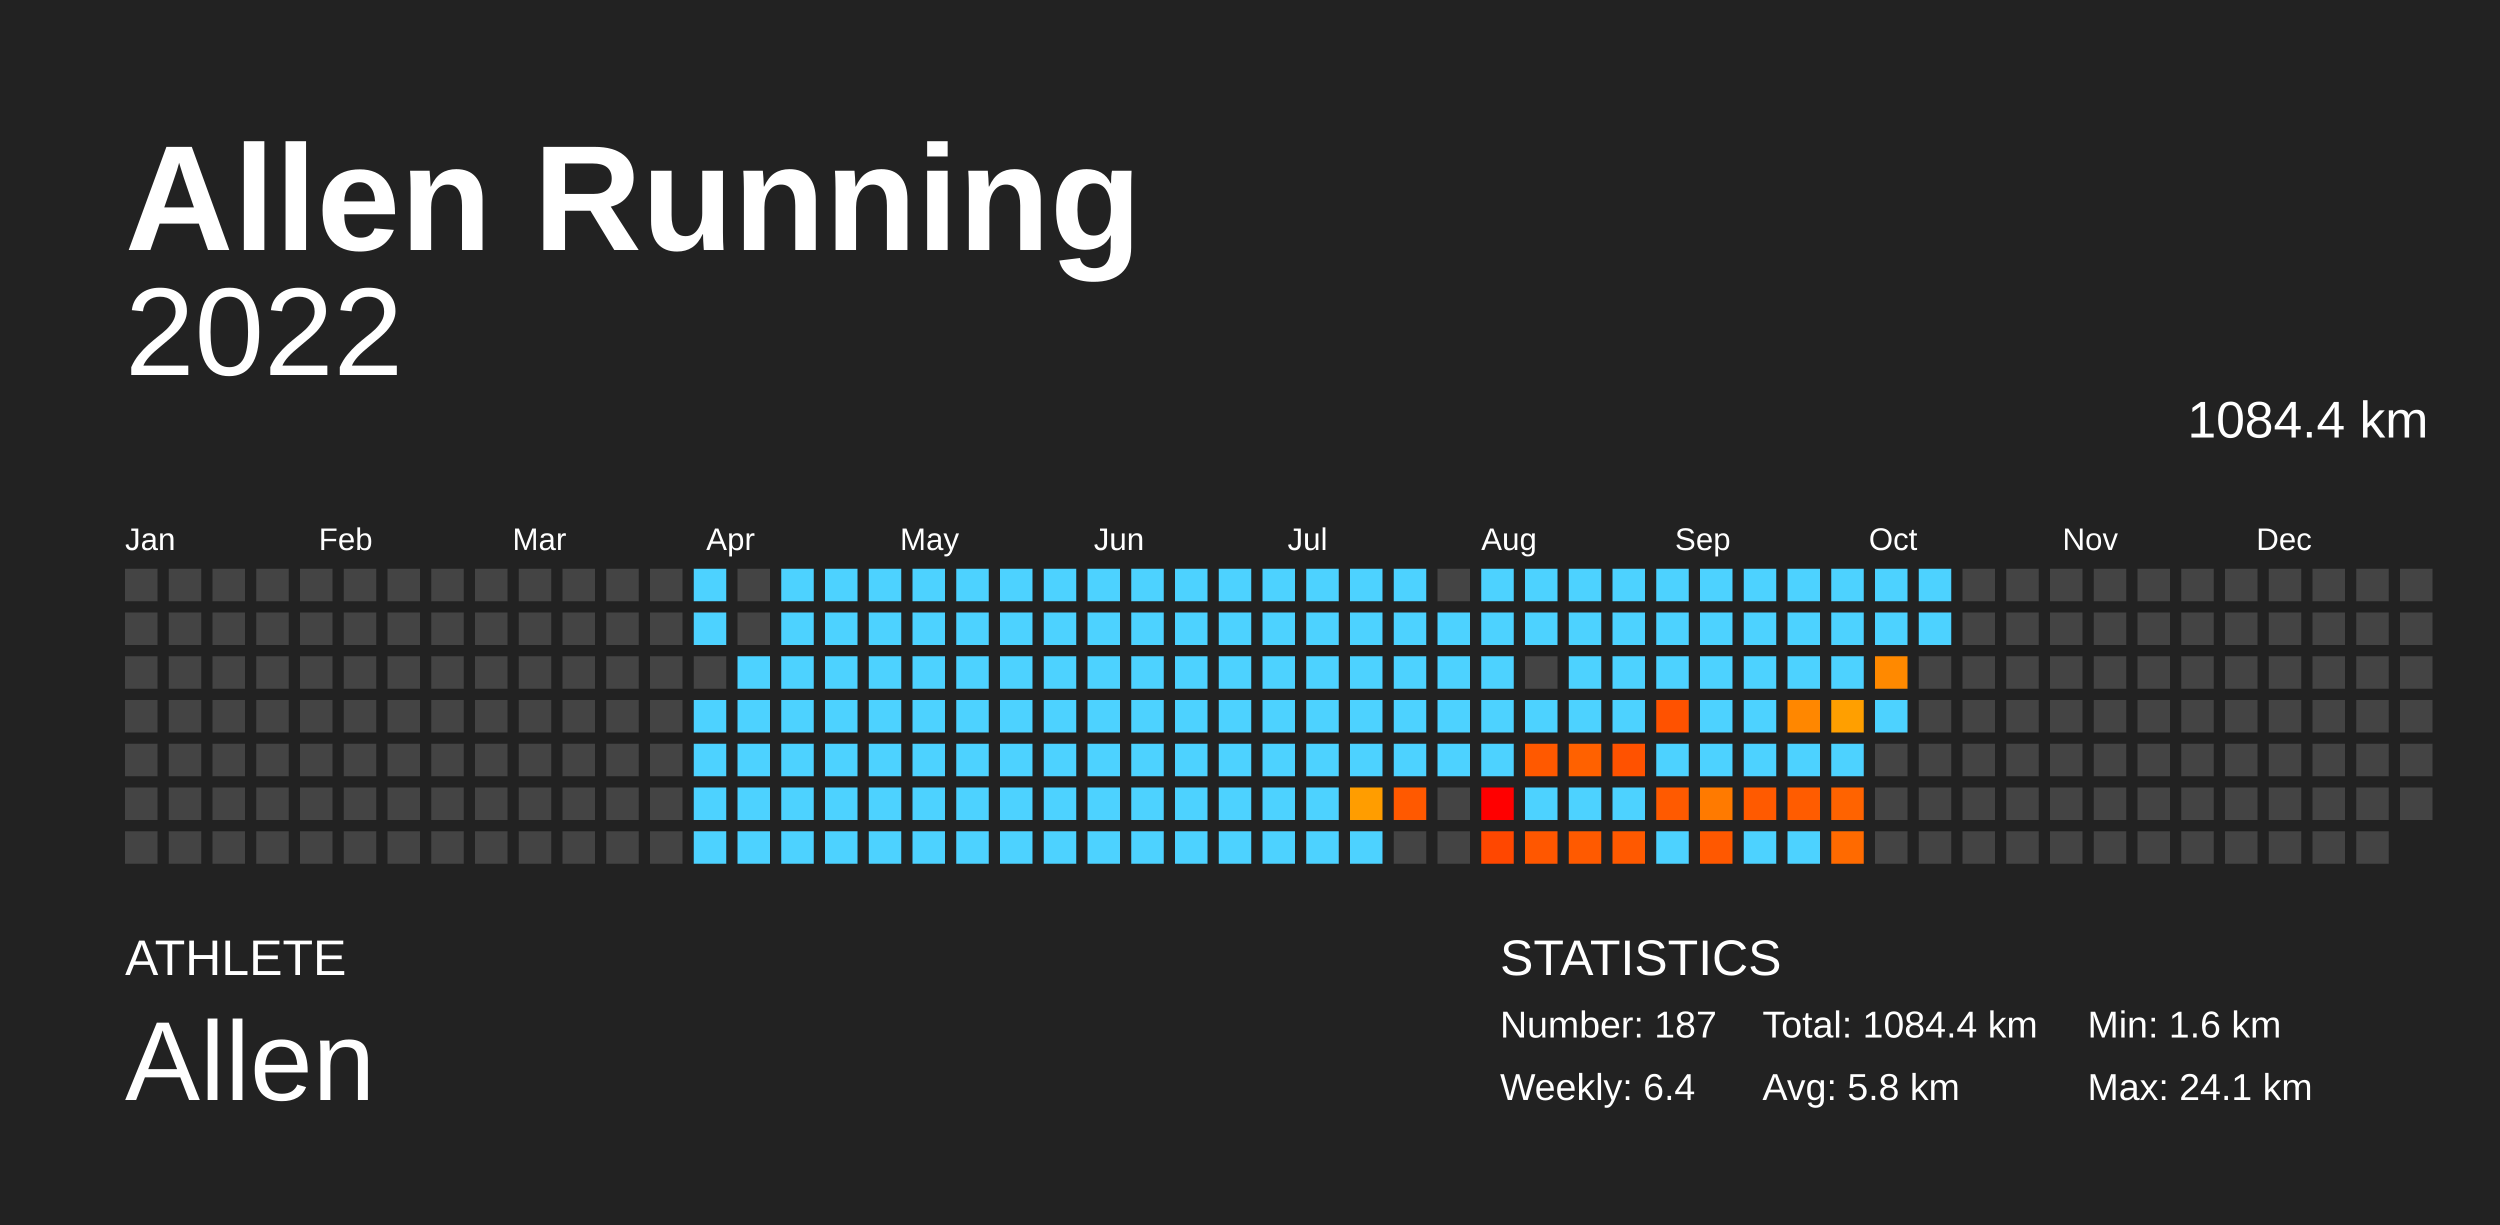
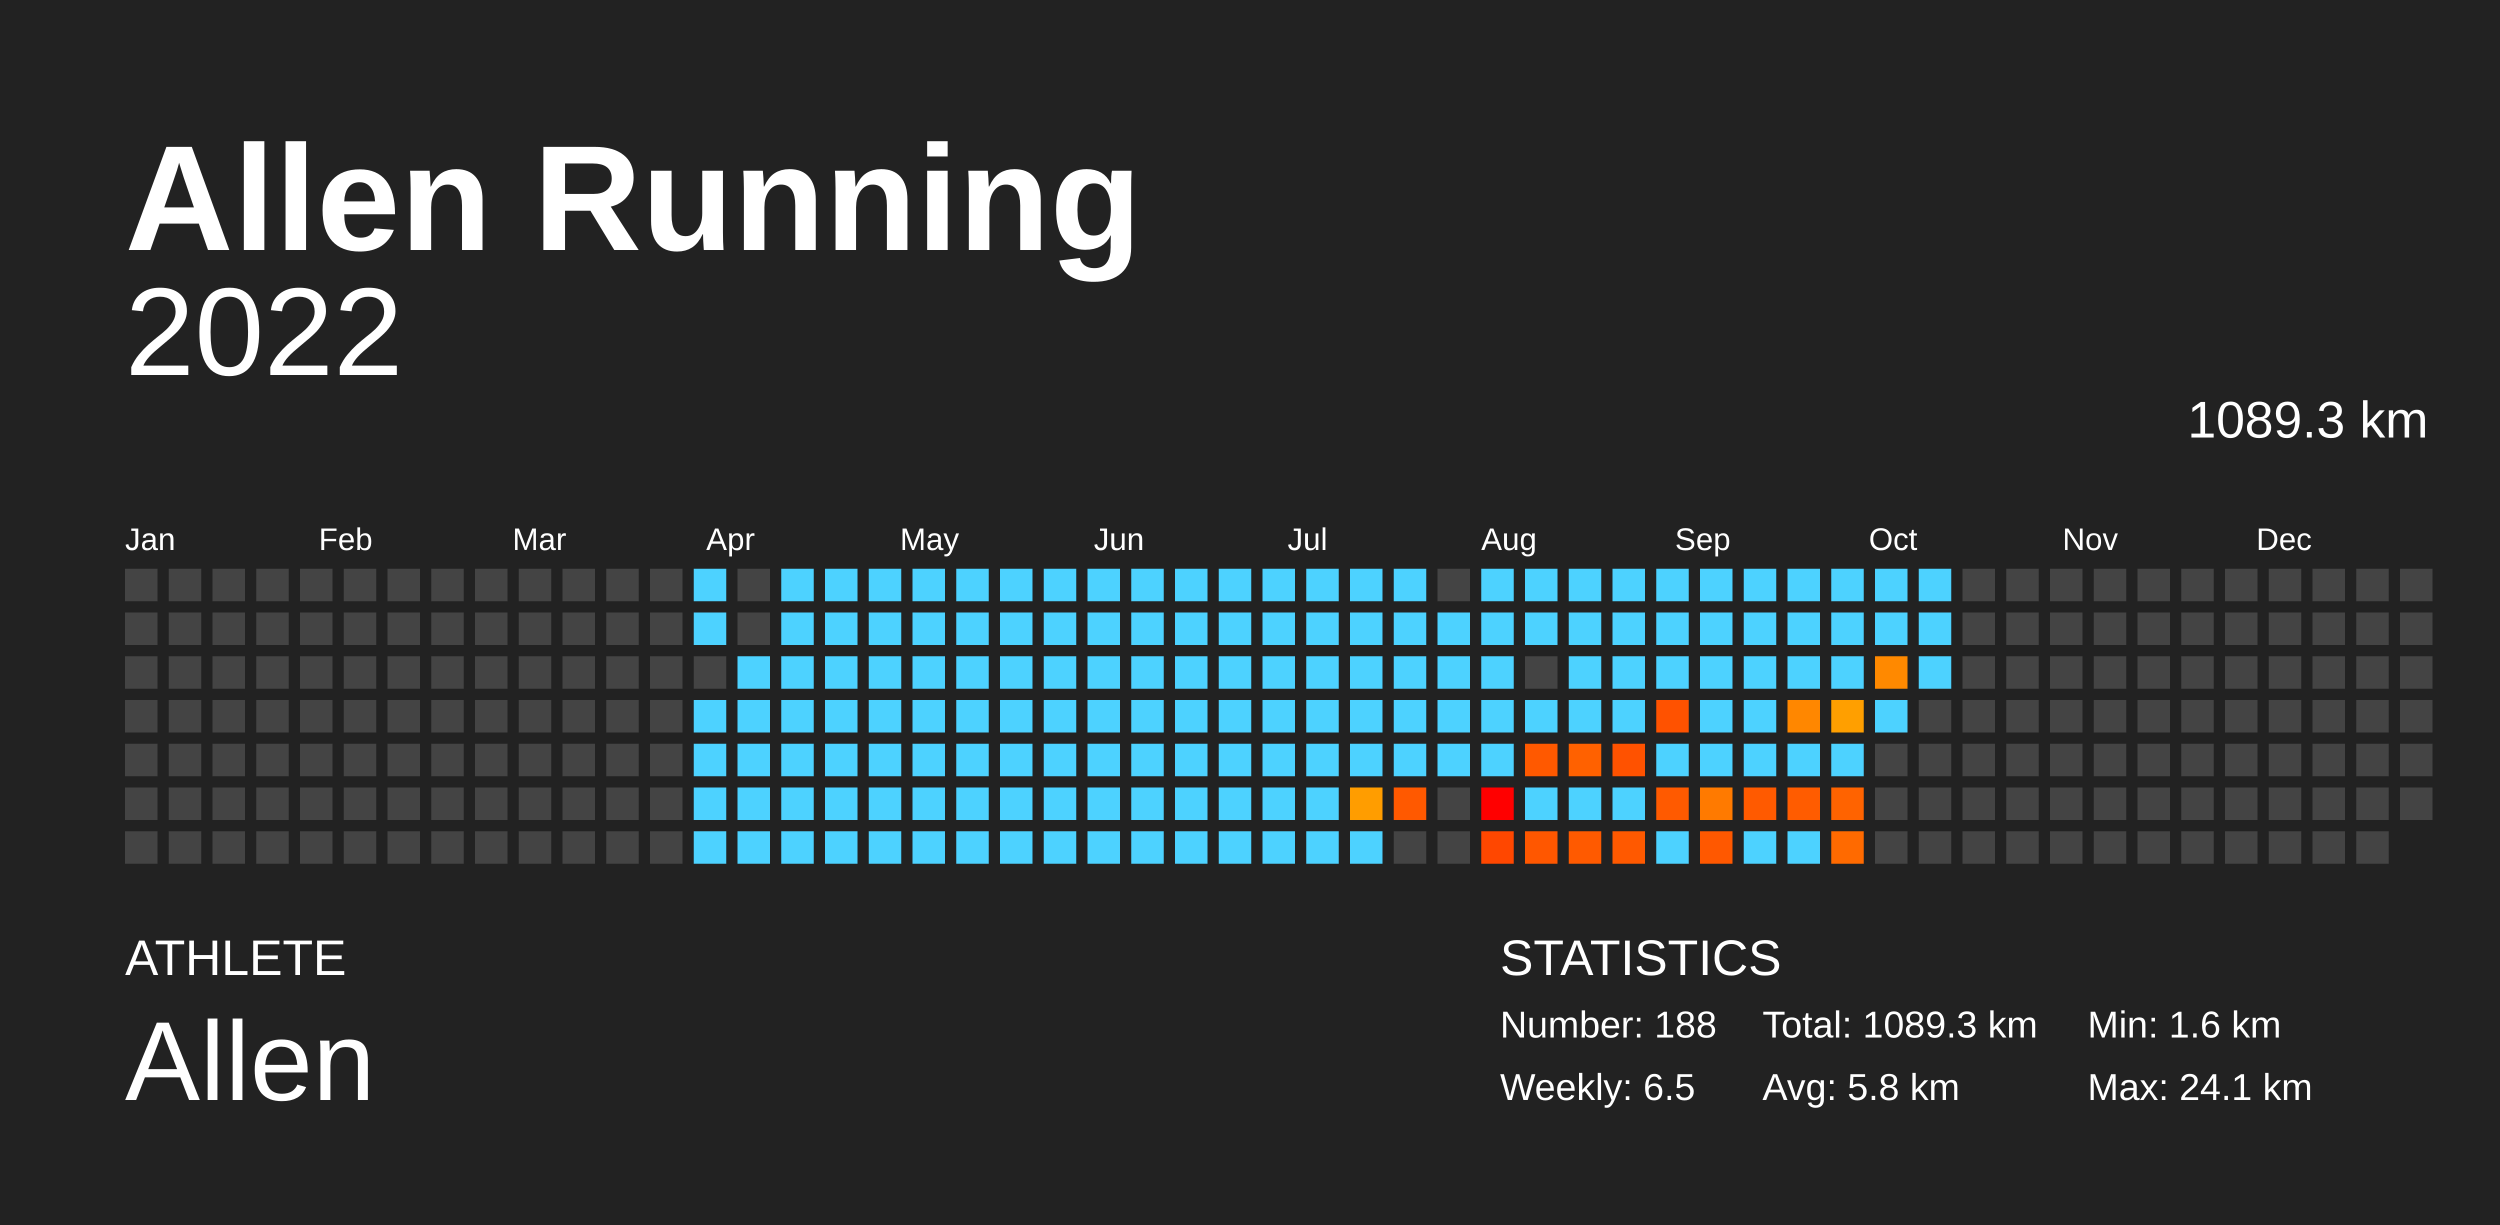
<svg xmlns="http://www.w3.org/2000/svg" baseProfile="full" height="98mm" version="1.1" viewBox="0,0,200,98" width="200mm">
  <defs />
  <rect fill="#222222" height="98" width="200" x="0" y="0" />
  <text fill="#FFFFFF" style="font-size:12px; font-family:Arial; font-weight:bold;" x="10" y="20">Allen Running</text>
  <text fill="#FFFFFF" style="font-size:4px; font-family:Arial" x="10" y="78">ATHLETE</text>
  <text fill="#FFFFFF" style="font-size:9px; font-family:Arial" x="10" y="88">Allen</text>
  <text fill="#FFFFFF" style="font-size:4px; font-family:Arial" x="120" y="78">STATISTICS</text>
-   <text fill="#FFFFFF" style="font-size:3px; font-family:Arial" x="120" y="83">Number: 187</text>
-   <text fill="#FFFFFF" style="font-size:3px; font-family:Arial" x="120" y="88">Weekly: 6.4</text>
-   <text fill="#FFFFFF" style="font-size:3px; font-family:Arial" x="141" y="83">Total: 1084.4 km</text>
+   <text fill="#FFFFFF" style="font-size:3px; font-family:Arial" x="120" y="83">Number: 188</text>
+   <text fill="#FFFFFF" style="font-size:3px; font-family:Arial" x="120" y="88">Weekly: 6.5</text>
+   <text fill="#FFFFFF" style="font-size:3px; font-family:Arial" x="141" y="83">Total: 1089.3 km</text>
  <text fill="#FFFFFF" style="font-size:3px; font-family:Arial" x="141" y="88">Avg: 5.8 km</text>
  <text fill="#FFFFFF" style="font-size:3px; font-family:Arial" x="167" y="83">Min: 1.6 km</text>
  <text fill="#FFFFFF" style="font-size:3px; font-family:Arial" x="167" y="88">Max: 24.1 km</text>
  <text alignment-baseline="hanging" fill="#FFFFFF" style="font-size:10.0px; font-family:Arial;" x="10" y="30">2022</text>
-   <text alignment-baseline="hanging" fill="#FFFFFF" style="font-size:4.125px; font-family:Arial;" x="175" y="35">1084.4 km</text>
+   <text alignment-baseline="hanging" fill="#FFFFFF" style="font-size:4.125px; font-family:Arial;" x="175" y="35">1089.3 km</text>
  <text fill="#FFFFFF" style="font-size:2.5px; font-family:Arial" x="10.0" y="44">Jan</text>
  <text fill="#FFFFFF" style="font-size:2.5px; font-family:Arial" x="25.5" y="44">Feb</text>
  <text fill="#FFFFFF" style="font-size:2.5px; font-family:Arial" x="41.0" y="44">Mar</text>
  <text fill="#FFFFFF" style="font-size:2.5px; font-family:Arial" x="56.5" y="44">Apr</text>
  <text fill="#FFFFFF" style="font-size:2.5px; font-family:Arial" x="72.0" y="44">May</text>
  <text fill="#FFFFFF" style="font-size:2.5px; font-family:Arial" x="87.5" y="44">Jun</text>
  <text fill="#FFFFFF" style="font-size:2.5px; font-family:Arial" x="103.0" y="44">Jul</text>
  <text fill="#FFFFFF" style="font-size:2.5px; font-family:Arial" x="118.5" y="44">Aug</text>
  <text fill="#FFFFFF" style="font-size:2.5px; font-family:Arial" x="134.0" y="44">Sep</text>
  <text fill="#FFFFFF" style="font-size:2.5px; font-family:Arial" x="149.5" y="44">Oct</text>
  <text fill="#FFFFFF" style="font-size:2.5px; font-family:Arial" x="165.0" y="44">Nov</text>
  <text fill="#FFFFFF" style="font-size:2.5px; font-family:Arial" x="180.5" y="44">Dec</text>
  <rect fill="#444444" height="2.6" width="2.6" x="10.0" y="45.5" />
  <rect fill="#444444" height="2.6" width="2.6" x="10.0" y="49.0" />
  <rect fill="#444444" height="2.6" width="2.6" x="10.0" y="52.5" />
  <rect fill="#444444" height="2.6" width="2.6" x="10.0" y="56.0" />
  <rect fill="#444444" height="2.6" width="2.6" x="10.0" y="59.5" />
  <rect fill="#444444" height="2.6" width="2.6" x="10.0" y="63.0" />
  <rect fill="#444444" height="2.6" width="2.6" x="10.0" y="66.5" />
  <rect fill="#444444" height="2.6" width="2.6" x="13.5" y="45.5" />
  <rect fill="#444444" height="2.6" width="2.6" x="13.5" y="49.0" />
  <rect fill="#444444" height="2.6" width="2.6" x="13.5" y="52.5" />
  <rect fill="#444444" height="2.6" width="2.6" x="13.5" y="56.0" />
  <rect fill="#444444" height="2.6" width="2.6" x="13.5" y="59.5" />
  <rect fill="#444444" height="2.6" width="2.6" x="13.5" y="63.0" />
  <rect fill="#444444" height="2.6" width="2.6" x="13.5" y="66.5" />
  <rect fill="#444444" height="2.6" width="2.6" x="17.0" y="45.5" />
  <rect fill="#444444" height="2.6" width="2.6" x="17.0" y="49.0" />
  <rect fill="#444444" height="2.6" width="2.6" x="17.0" y="52.5" />
  <rect fill="#444444" height="2.6" width="2.6" x="17.0" y="56.0" />
  <rect fill="#444444" height="2.6" width="2.6" x="17.0" y="59.5" />
  <rect fill="#444444" height="2.6" width="2.6" x="17.0" y="63.0" />
  <rect fill="#444444" height="2.6" width="2.6" x="17.0" y="66.5" />
  <rect fill="#444444" height="2.6" width="2.6" x="20.5" y="45.5" />
  <rect fill="#444444" height="2.6" width="2.6" x="20.5" y="49.0" />
  <rect fill="#444444" height="2.6" width="2.6" x="20.5" y="52.5" />
  <rect fill="#444444" height="2.6" width="2.6" x="20.5" y="56.0" />
  <rect fill="#444444" height="2.6" width="2.6" x="20.5" y="59.5" />
  <rect fill="#444444" height="2.6" width="2.6" x="20.5" y="63.0" />
  <rect fill="#444444" height="2.6" width="2.6" x="20.5" y="66.5" />
  <rect fill="#444444" height="2.6" width="2.6" x="24.0" y="45.5" />
  <rect fill="#444444" height="2.6" width="2.6" x="24.0" y="49.0" />
  <rect fill="#444444" height="2.6" width="2.6" x="24.0" y="52.5" />
  <rect fill="#444444" height="2.6" width="2.6" x="24.0" y="56.0" />
  <rect fill="#444444" height="2.6" width="2.6" x="24.0" y="59.5" />
  <rect fill="#444444" height="2.6" width="2.6" x="24.0" y="63.0" />
  <rect fill="#444444" height="2.6" width="2.6" x="24.0" y="66.5" />
  <rect fill="#444444" height="2.6" width="2.6" x="27.5" y="45.5" />
  <rect fill="#444444" height="2.6" width="2.6" x="27.5" y="49.0" />
  <rect fill="#444444" height="2.6" width="2.6" x="27.5" y="52.5" />
  <rect fill="#444444" height="2.6" width="2.6" x="27.5" y="56.0" />
  <rect fill="#444444" height="2.6" width="2.6" x="27.5" y="59.5" />
  <rect fill="#444444" height="2.6" width="2.6" x="27.5" y="63.0" />
  <rect fill="#444444" height="2.6" width="2.6" x="27.5" y="66.5" />
  <rect fill="#444444" height="2.6" width="2.6" x="31.0" y="45.5" />
  <rect fill="#444444" height="2.6" width="2.6" x="31.0" y="49.0" />
  <rect fill="#444444" height="2.6" width="2.6" x="31.0" y="52.5" />
  <rect fill="#444444" height="2.6" width="2.6" x="31.0" y="56.0" />
  <rect fill="#444444" height="2.6" width="2.6" x="31.0" y="59.5" />
  <rect fill="#444444" height="2.6" width="2.6" x="31.0" y="63.0" />
  <rect fill="#444444" height="2.6" width="2.6" x="31.0" y="66.5" />
  <rect fill="#444444" height="2.6" width="2.6" x="34.5" y="45.5" />
  <rect fill="#444444" height="2.6" width="2.6" x="34.5" y="49.0" />
  <rect fill="#444444" height="2.6" width="2.6" x="34.5" y="52.5" />
  <rect fill="#444444" height="2.6" width="2.6" x="34.5" y="56.0" />
  <rect fill="#444444" height="2.6" width="2.6" x="34.5" y="59.5" />
  <rect fill="#444444" height="2.6" width="2.6" x="34.5" y="63.0" />
  <rect fill="#444444" height="2.6" width="2.6" x="34.5" y="66.5" />
  <rect fill="#444444" height="2.6" width="2.6" x="38.0" y="45.5" />
  <rect fill="#444444" height="2.6" width="2.6" x="38.0" y="49.0" />
  <rect fill="#444444" height="2.6" width="2.6" x="38.0" y="52.5" />
  <rect fill="#444444" height="2.6" width="2.6" x="38.0" y="56.0" />
  <rect fill="#444444" height="2.6" width="2.6" x="38.0" y="59.5" />
  <rect fill="#444444" height="2.6" width="2.6" x="38.0" y="63.0" />
  <rect fill="#444444" height="2.6" width="2.6" x="38.0" y="66.5" />
  <rect fill="#444444" height="2.6" width="2.6" x="41.5" y="45.5" />
  <rect fill="#444444" height="2.6" width="2.6" x="41.5" y="49.0" />
  <rect fill="#444444" height="2.6" width="2.6" x="41.5" y="52.5" />
  <rect fill="#444444" height="2.6" width="2.6" x="41.5" y="56.0" />
  <rect fill="#444444" height="2.6" width="2.6" x="41.5" y="59.5" />
  <rect fill="#444444" height="2.6" width="2.6" x="41.5" y="63.0" />
  <rect fill="#444444" height="2.6" width="2.6" x="41.5" y="66.5" />
  <rect fill="#444444" height="2.6" width="2.6" x="45.0" y="45.5" />
  <rect fill="#444444" height="2.6" width="2.6" x="45.0" y="49.0" />
  <rect fill="#444444" height="2.6" width="2.6" x="45.0" y="52.5" />
  <rect fill="#444444" height="2.6" width="2.6" x="45.0" y="56.0" />
  <rect fill="#444444" height="2.6" width="2.6" x="45.0" y="59.5" />
  <rect fill="#444444" height="2.6" width="2.6" x="45.0" y="63.0" />
  <rect fill="#444444" height="2.6" width="2.6" x="45.0" y="66.5" />
  <rect fill="#444444" height="2.6" width="2.6" x="48.5" y="45.5" />
  <rect fill="#444444" height="2.6" width="2.6" x="48.5" y="49.0" />
  <rect fill="#444444" height="2.6" width="2.6" x="48.5" y="52.5" />
  <rect fill="#444444" height="2.6" width="2.6" x="48.5" y="56.0" />
  <rect fill="#444444" height="2.6" width="2.6" x="48.5" y="59.5" />
  <rect fill="#444444" height="2.6" width="2.6" x="48.5" y="63.0" />
  <rect fill="#444444" height="2.6" width="2.6" x="48.5" y="66.5" />
  <rect fill="#444444" height="2.6" width="2.6" x="52.0" y="45.5" />
  <rect fill="#444444" height="2.6" width="2.6" x="52.0" y="49.0" />
  <rect fill="#444444" height="2.6" width="2.6" x="52.0" y="52.5" />
  <rect fill="#444444" height="2.6" width="2.6" x="52.0" y="56.0" />
  <rect fill="#444444" height="2.6" width="2.6" x="52.0" y="59.5" />
  <rect fill="#444444" height="2.6" width="2.6" x="52.0" y="63.0" />
  <rect fill="#444444" height="2.6" width="2.6" x="52.0" y="66.5" />
  <rect fill="#4dd2ff" height="2.6" width="2.6" x="55.5" y="45.5" />
  <rect fill="#4dd2ff" height="2.6" width="2.6" x="55.5" y="49.0" />
  <rect fill="#444444" height="2.6" width="2.6" x="55.5" y="52.5" />
  <rect fill="#4dd2ff" height="2.6" width="2.6" x="55.5" y="56.0" />
  <rect fill="#4dd2ff" height="2.6" width="2.6" x="55.5" y="59.5" />
  <rect fill="#4dd2ff" height="2.6" width="2.6" x="55.5" y="63.0" />
  <rect fill="#4dd2ff" height="2.6" width="2.6" x="55.5" y="66.5" />
  <rect fill="#444444" height="2.6" width="2.6" x="59.0" y="45.5" />
  <rect fill="#444444" height="2.6" width="2.6" x="59.0" y="49.0" />
  <rect fill="#4dd2ff" height="2.6" width="2.6" x="59.0" y="52.5" />
  <rect fill="#4dd2ff" height="2.6" width="2.6" x="59.0" y="56.0" />
  <rect fill="#4dd2ff" height="2.6" width="2.6" x="59.0" y="59.5" />
  <rect fill="#4dd2ff" height="2.6" width="2.6" x="59.0" y="63.0" />
  <rect fill="#4dd2ff" height="2.6" width="2.6" x="59.0" y="66.5" />
  <rect fill="#4dd2ff" height="2.6" width="2.6" x="62.5" y="45.5" />
  <rect fill="#4dd2ff" height="2.6" width="2.6" x="62.5" y="49.0" />
  <rect fill="#4dd2ff" height="2.6" width="2.6" x="62.5" y="52.5" />
  <rect fill="#4dd2ff" height="2.6" width="2.6" x="62.5" y="56.0" />
  <rect fill="#4dd2ff" height="2.6" width="2.6" x="62.5" y="59.5" />
  <rect fill="#4dd2ff" height="2.6" width="2.6" x="62.5" y="63.0" />
  <rect fill="#4dd2ff" height="2.6" width="2.6" x="62.5" y="66.5" />
  <rect fill="#4dd2ff" height="2.6" width="2.6" x="66.0" y="45.5" />
  <rect fill="#4dd2ff" height="2.6" width="2.6" x="66.0" y="49.0" />
  <rect fill="#4dd2ff" height="2.6" width="2.6" x="66.0" y="52.5" />
  <rect fill="#4dd2ff" height="2.6" width="2.6" x="66.0" y="56.0" />
  <rect fill="#4dd2ff" height="2.6" width="2.6" x="66.0" y="59.5" />
  <rect fill="#4dd2ff" height="2.6" width="2.6" x="66.0" y="63.0" />
  <rect fill="#4dd2ff" height="2.6" width="2.6" x="66.0" y="66.5" />
  <rect fill="#4dd2ff" height="2.6" width="2.6" x="69.5" y="45.5" />
  <rect fill="#4dd2ff" height="2.6" width="2.6" x="69.5" y="49.0" />
  <rect fill="#4dd2ff" height="2.6" width="2.6" x="69.5" y="52.5" />
  <rect fill="#4dd2ff" height="2.6" width="2.6" x="69.5" y="56.0" />
  <rect fill="#4dd2ff" height="2.6" width="2.6" x="69.5" y="59.5" />
  <rect fill="#4dd2ff" height="2.6" width="2.6" x="69.5" y="63.0" />
  <rect fill="#4dd2ff" height="2.6" width="2.6" x="69.5" y="66.5" />
  <rect fill="#4dd2ff" height="2.6" width="2.6" x="73.0" y="45.5" />
  <rect fill="#4dd2ff" height="2.6" width="2.6" x="73.0" y="49.0" />
  <rect fill="#4dd2ff" height="2.6" width="2.6" x="73.0" y="52.5" />
  <rect fill="#4dd2ff" height="2.6" width="2.6" x="73.0" y="56.0" />
  <rect fill="#4dd2ff" height="2.6" width="2.6" x="73.0" y="59.5" />
  <rect fill="#4dd2ff" height="2.6" width="2.6" x="73.0" y="63.0" />
  <rect fill="#4dd2ff" height="2.6" width="2.6" x="73.0" y="66.5" />
  <rect fill="#4dd2ff" height="2.6" width="2.6" x="76.5" y="45.5" />
  <rect fill="#4dd2ff" height="2.6" width="2.6" x="76.5" y="49.0" />
  <rect fill="#4dd2ff" height="2.6" width="2.6" x="76.5" y="52.5" />
  <rect fill="#4dd2ff" height="2.6" width="2.6" x="76.5" y="56.0" />
  <rect fill="#4dd2ff" height="2.6" width="2.6" x="76.5" y="59.5" />
  <rect fill="#4dd2ff" height="2.6" width="2.6" x="76.5" y="63.0" />
  <rect fill="#4dd2ff" height="2.6" width="2.6" x="76.5" y="66.5" />
  <rect fill="#4dd2ff" height="2.6" width="2.6" x="80.0" y="45.5" />
  <rect fill="#4dd2ff" height="2.6" width="2.6" x="80.0" y="49.0" />
  <rect fill="#4dd2ff" height="2.6" width="2.6" x="80.0" y="52.5" />
  <rect fill="#4dd2ff" height="2.6" width="2.6" x="80.0" y="56.0" />
  <rect fill="#4dd2ff" height="2.6" width="2.6" x="80.0" y="59.5" />
  <rect fill="#4dd2ff" height="2.6" width="2.6" x="80.0" y="63.0" />
  <rect fill="#4dd2ff" height="2.6" width="2.6" x="80.0" y="66.5" />
  <rect fill="#4dd2ff" height="2.6" width="2.6" x="83.5" y="45.5" />
  <rect fill="#4dd2ff" height="2.6" width="2.6" x="83.5" y="49.0" />
  <rect fill="#4dd2ff" height="2.6" width="2.6" x="83.5" y="52.5" />
  <rect fill="#4dd2ff" height="2.6" width="2.6" x="83.5" y="56.0" />
  <rect fill="#4dd2ff" height="2.6" width="2.6" x="83.5" y="59.5" />
  <rect fill="#4dd2ff" height="2.6" width="2.6" x="83.5" y="63.0" />
  <rect fill="#4dd2ff" height="2.6" width="2.6" x="83.5" y="66.5" />
  <rect fill="#4dd2ff" height="2.6" width="2.6" x="87.0" y="45.5" />
  <rect fill="#4dd2ff" height="2.6" width="2.6" x="87.0" y="49.0" />
  <rect fill="#4dd2ff" height="2.6" width="2.6" x="87.0" y="52.5" />
  <rect fill="#4dd2ff" height="2.6" width="2.6" x="87.0" y="56.0" />
  <rect fill="#4dd2ff" height="2.6" width="2.6" x="87.0" y="59.5" />
  <rect fill="#4dd2ff" height="2.6" width="2.6" x="87.0" y="63.0" />
  <rect fill="#4dd2ff" height="2.6" width="2.6" x="87.0" y="66.5" />
  <rect fill="#4dd2ff" height="2.6" width="2.6" x="90.5" y="45.5" />
  <rect fill="#4dd2ff" height="2.6" width="2.6" x="90.5" y="49.0" />
  <rect fill="#4dd2ff" height="2.6" width="2.6" x="90.5" y="52.5" />
  <rect fill="#4dd2ff" height="2.6" width="2.6" x="90.5" y="56.0" />
  <rect fill="#4dd2ff" height="2.6" width="2.6" x="90.5" y="59.5" />
  <rect fill="#4dd2ff" height="2.6" width="2.6" x="90.5" y="63.0" />
  <rect fill="#4dd2ff" height="2.6" width="2.6" x="90.5" y="66.5" />
  <rect fill="#4dd2ff" height="2.6" width="2.6" x="94.0" y="45.5" />
  <rect fill="#4dd2ff" height="2.6" width="2.6" x="94.0" y="49.0" />
  <rect fill="#4dd2ff" height="2.6" width="2.6" x="94.0" y="52.5" />
  <rect fill="#4dd2ff" height="2.6" width="2.6" x="94.0" y="56.0" />
  <rect fill="#4dd2ff" height="2.6" width="2.6" x="94.0" y="59.5" />
  <rect fill="#4dd2ff" height="2.6" width="2.6" x="94.0" y="63.0" />
  <rect fill="#4dd2ff" height="2.6" width="2.6" x="94.0" y="66.5" />
  <rect fill="#4dd2ff" height="2.6" width="2.6" x="97.5" y="45.5" />
  <rect fill="#4dd2ff" height="2.6" width="2.6" x="97.5" y="49.0" />
  <rect fill="#4dd2ff" height="2.6" width="2.6" x="97.5" y="52.5" />
  <rect fill="#4dd2ff" height="2.6" width="2.6" x="97.5" y="56.0" />
  <rect fill="#4dd2ff" height="2.6" width="2.6" x="97.5" y="59.5" />
  <rect fill="#4dd2ff" height="2.6" width="2.6" x="97.5" y="63.0" />
  <rect fill="#4dd2ff" height="2.6" width="2.6" x="97.5" y="66.5" />
  <rect fill="#4dd2ff" height="2.6" width="2.6" x="101.0" y="45.5" />
  <rect fill="#4dd2ff" height="2.6" width="2.6" x="101.0" y="49.0" />
  <rect fill="#4dd2ff" height="2.6" width="2.6" x="101.0" y="52.5" />
  <rect fill="#4dd2ff" height="2.6" width="2.6" x="101.0" y="56.0" />
  <rect fill="#4dd2ff" height="2.6" width="2.6" x="101.0" y="59.5" />
  <rect fill="#4dd2ff" height="2.6" width="2.6" x="101.0" y="63.0" />
  <rect fill="#4dd2ff" height="2.6" width="2.6" x="101.0" y="66.5" />
  <rect fill="#4dd2ff" height="2.6" width="2.6" x="104.5" y="45.5" />
  <rect fill="#4dd2ff" height="2.6" width="2.6" x="104.5" y="49.0" />
  <rect fill="#4dd2ff" height="2.6" width="2.6" x="104.5" y="52.5" />
  <rect fill="#4dd2ff" height="2.6" width="2.6" x="104.5" y="56.0" />
  <rect fill="#4dd2ff" height="2.6" width="2.6" x="104.5" y="59.5" />
  <rect fill="#4dd2ff" height="2.6" width="2.6" x="104.5" y="63.0" />
  <rect fill="#4dd2ff" height="2.6" width="2.6" x="104.5" y="66.5" />
  <rect fill="#4dd2ff" height="2.6" width="2.6" x="108.0" y="45.5" />
  <rect fill="#4dd2ff" height="2.6" width="2.6" x="108.0" y="49.0" />
  <rect fill="#4dd2ff" height="2.6" width="2.6" x="108.0" y="52.5" />
  <rect fill="#4dd2ff" height="2.6" width="2.6" x="108.0" y="56.0" />
  <rect fill="#4dd2ff" height="2.6" width="2.6" x="108.0" y="59.5" />
  <rect fill="#ff9d00" height="2.6" width="2.6" x="108.0" y="63.0" />
  <rect fill="#4dd2ff" height="2.6" width="2.6" x="108.0" y="66.5" />
  <rect fill="#4dd2ff" height="2.6" width="2.6" x="111.5" y="45.5" />
  <rect fill="#4dd2ff" height="2.6" width="2.6" x="111.5" y="49.0" />
  <rect fill="#4dd2ff" height="2.6" width="2.6" x="111.5" y="52.5" />
  <rect fill="#4dd2ff" height="2.6" width="2.6" x="111.5" y="56.0" />
  <rect fill="#4dd2ff" height="2.6" width="2.6" x="111.5" y="59.5" />
  <rect fill="#ff5900" height="2.6" width="2.6" x="111.5" y="63.0" />
  <rect fill="#444444" height="2.6" width="2.6" x="111.5" y="66.5" />
  <rect fill="#444444" height="2.6" width="2.6" x="115.0" y="45.5" />
  <rect fill="#4dd2ff" height="2.6" width="2.6" x="115.0" y="49.0" />
  <rect fill="#4dd2ff" height="2.6" width="2.6" x="115.0" y="52.5" />
  <rect fill="#4dd2ff" height="2.6" width="2.6" x="115.0" y="56.0" />
  <rect fill="#4dd2ff" height="2.6" width="2.6" x="115.0" y="59.5" />
  <rect fill="#444444" height="2.6" width="2.6" x="115.0" y="63.0" />
  <rect fill="#444444" height="2.6" width="2.6" x="115.0" y="66.5" />
  <rect fill="#4dd2ff" height="2.6" width="2.6" x="118.5" y="45.5" />
  <rect fill="#4dd2ff" height="2.6" width="2.6" x="118.5" y="49.0" />
  <rect fill="#4dd2ff" height="2.6" width="2.6" x="118.5" y="52.5" />
  <rect fill="#4dd2ff" height="2.6" width="2.6" x="118.5" y="56.0" />
  <rect fill="#4dd2ff" height="2.6" width="2.6" x="118.5" y="59.5" />
  <rect fill="red" height="2.6" width="2.6" x="118.5" y="63.0" />
  <rect fill="#ff4700" height="2.6" width="2.6" x="118.5" y="66.5" />
  <rect fill="#4dd2ff" height="2.6" width="2.6" x="122.0" y="45.5" />
  <rect fill="#4dd2ff" height="2.6" width="2.6" x="122.0" y="49.0" />
  <rect fill="#444444" height="2.6" width="2.6" x="122.0" y="52.5" />
  <rect fill="#4dd2ff" height="2.6" width="2.6" x="122.0" y="56.0" />
  <rect fill="#ff5900" height="2.6" width="2.6" x="122.0" y="59.5" />
  <rect fill="#4dd2ff" height="2.6" width="2.6" x="122.0" y="63.0" />
  <rect fill="#ff5700" height="2.6" width="2.6" x="122.0" y="66.5" />
  <rect fill="#4dd2ff" height="2.6" width="2.6" x="125.5" y="45.5" />
  <rect fill="#4dd2ff" height="2.6" width="2.6" x="125.5" y="49.0" />
  <rect fill="#4dd2ff" height="2.6" width="2.6" x="125.5" y="52.5" />
  <rect fill="#4dd2ff" height="2.6" width="2.6" x="125.5" y="56.0" />
  <rect fill="#ff6100" height="2.6" width="2.6" x="125.5" y="59.5" />
  <rect fill="#4dd2ff" height="2.6" width="2.6" x="125.5" y="63.0" />
  <rect fill="#ff5a00" height="2.6" width="2.6" x="125.5" y="66.5" />
  <rect fill="#4dd2ff" height="2.6" width="2.6" x="129.0" y="45.5" />
  <rect fill="#4dd2ff" height="2.6" width="2.6" x="129.0" y="49.0" />
  <rect fill="#4dd2ff" height="2.6" width="2.6" x="129.0" y="52.5" />
  <rect fill="#4dd2ff" height="2.6" width="2.6" x="129.0" y="56.0" />
  <rect fill="#ff5200" height="2.6" width="2.6" x="129.0" y="59.5" />
  <rect fill="#4dd2ff" height="2.6" width="2.6" x="129.0" y="63.0" />
  <rect fill="#ff5900" height="2.6" width="2.6" x="129.0" y="66.5" />
  <rect fill="#4dd2ff" height="2.6" width="2.6" x="132.5" y="45.5" />
  <rect fill="#4dd2ff" height="2.6" width="2.6" x="132.5" y="49.0" />
  <rect fill="#4dd2ff" height="2.6" width="2.6" x="132.5" y="52.5" />
  <rect fill="#ff5200" height="2.6" width="2.6" x="132.5" y="56.0" />
  <rect fill="#4dd2ff" height="2.6" width="2.6" x="132.5" y="59.5" />
  <rect fill="#ff5a00" height="2.6" width="2.6" x="132.5" y="63.0" />
  <rect fill="#4dd2ff" height="2.6" width="2.6" x="132.5" y="66.5" />
  <rect fill="#4dd2ff" height="2.6" width="2.6" x="136.0" y="45.5" />
  <rect fill="#4dd2ff" height="2.6" width="2.6" x="136.0" y="49.0" />
  <rect fill="#4dd2ff" height="2.6" width="2.6" x="136.0" y="52.5" />
  <rect fill="#4dd2ff" height="2.6" width="2.6" x="136.0" y="56.0" />
  <rect fill="#4dd2ff" height="2.6" width="2.6" x="136.0" y="59.5" />
  <rect fill="#ff7a00" height="2.6" width="2.6" x="136.0" y="63.0" />
  <rect fill="#ff5800" height="2.6" width="2.6" x="136.0" y="66.5" />
  <rect fill="#4dd2ff" height="2.6" width="2.6" x="139.5" y="45.5" />
  <rect fill="#4dd2ff" height="2.6" width="2.6" x="139.5" y="49.0" />
  <rect fill="#4dd2ff" height="2.6" width="2.6" x="139.5" y="52.5" />
  <rect fill="#4dd2ff" height="2.6" width="2.6" x="139.5" y="56.0" />
  <rect fill="#4dd2ff" height="2.6" width="2.6" x="139.5" y="59.5" />
  <rect fill="#ff5a00" height="2.6" width="2.6" x="139.5" y="63.0" />
  <rect fill="#4dd2ff" height="2.6" width="2.6" x="139.5" y="66.5" />
  <rect fill="#4dd2ff" height="2.6" width="2.6" x="143.0" y="45.5" />
  <rect fill="#4dd2ff" height="2.6" width="2.6" x="143.0" y="49.0" />
  <rect fill="#4dd2ff" height="2.6" width="2.6" x="143.0" y="52.5" />
  <rect fill="#ff8700" height="2.6" width="2.6" x="143.0" y="56.0" />
  <rect fill="#4dd2ff" height="2.6" width="2.6" x="143.0" y="59.5" />
  <rect fill="#ff5c00" height="2.6" width="2.6" x="143.0" y="63.0" />
  <rect fill="#4dd2ff" height="2.6" width="2.6" x="143.0" y="66.5" />
  <rect fill="#4dd2ff" height="2.6" width="2.6" x="146.5" y="45.5" />
  <rect fill="#4dd2ff" height="2.6" width="2.6" x="146.5" y="49.0" />
  <rect fill="#4dd2ff" height="2.6" width="2.6" x="146.5" y="52.5" />
  <rect fill="#ff9f00" height="2.6" width="2.6" x="146.5" y="56.0" />
  <rect fill="#4dd2ff" height="2.6" width="2.6" x="146.5" y="59.5" />
  <rect fill="#ff6300" height="2.6" width="2.6" x="146.5" y="63.0" />
  <rect fill="#ff6a00" height="2.6" width="2.6" x="146.5" y="66.5" />
  <rect fill="#4dd2ff" height="2.6" width="2.6" x="150.0" y="45.5" />
  <rect fill="#4dd2ff" height="2.6" width="2.6" x="150.0" y="49.0" />
  <rect fill="#ff8900" height="2.6" width="2.6" x="150.0" y="52.5" />
  <rect fill="#4dd2ff" height="2.6" width="2.6" x="150.0" y="56.0" />
  <rect fill="#444444" height="2.6" width="2.6" x="150.0" y="59.5" />
  <rect fill="#444444" height="2.6" width="2.6" x="150.0" y="63.0" />
  <rect fill="#444444" height="2.6" width="2.6" x="150.0" y="66.5" />
  <rect fill="#4dd2ff" height="2.6" width="2.6" x="153.5" y="45.5" />
  <rect fill="#4dd2ff" height="2.6" width="2.6" x="153.5" y="49.0" />
-   <rect fill="#444444" height="2.6" width="2.6" x="153.5" y="52.5" />
+   <rect fill="#4dd2ff" height="2.6" width="2.6" x="153.5" y="52.5" />
  <rect fill="#444444" height="2.6" width="2.6" x="153.5" y="56.0" />
  <rect fill="#444444" height="2.6" width="2.6" x="153.5" y="59.5" />
  <rect fill="#444444" height="2.6" width="2.6" x="153.5" y="63.0" />
  <rect fill="#444444" height="2.6" width="2.6" x="153.5" y="66.5" />
  <rect fill="#444444" height="2.6" width="2.6" x="157.0" y="45.5" />
  <rect fill="#444444" height="2.6" width="2.6" x="157.0" y="49.0" />
  <rect fill="#444444" height="2.6" width="2.6" x="157.0" y="52.5" />
  <rect fill="#444444" height="2.6" width="2.6" x="157.0" y="56.0" />
  <rect fill="#444444" height="2.6" width="2.6" x="157.0" y="59.5" />
  <rect fill="#444444" height="2.6" width="2.6" x="157.0" y="63.0" />
  <rect fill="#444444" height="2.6" width="2.6" x="157.0" y="66.5" />
  <rect fill="#444444" height="2.6" width="2.6" x="160.5" y="45.5" />
  <rect fill="#444444" height="2.6" width="2.6" x="160.5" y="49.0" />
  <rect fill="#444444" height="2.6" width="2.6" x="160.5" y="52.5" />
  <rect fill="#444444" height="2.6" width="2.6" x="160.5" y="56.0" />
  <rect fill="#444444" height="2.6" width="2.6" x="160.5" y="59.5" />
  <rect fill="#444444" height="2.6" width="2.6" x="160.5" y="63.0" />
  <rect fill="#444444" height="2.6" width="2.6" x="160.5" y="66.5" />
  <rect fill="#444444" height="2.6" width="2.6" x="164.0" y="45.5" />
  <rect fill="#444444" height="2.6" width="2.6" x="164.0" y="49.0" />
  <rect fill="#444444" height="2.6" width="2.6" x="164.0" y="52.5" />
  <rect fill="#444444" height="2.6" width="2.6" x="164.0" y="56.0" />
  <rect fill="#444444" height="2.6" width="2.6" x="164.0" y="59.5" />
  <rect fill="#444444" height="2.6" width="2.6" x="164.0" y="63.0" />
  <rect fill="#444444" height="2.6" width="2.6" x="164.0" y="66.5" />
  <rect fill="#444444" height="2.6" width="2.6" x="167.5" y="45.5" />
  <rect fill="#444444" height="2.6" width="2.6" x="167.5" y="49.0" />
  <rect fill="#444444" height="2.6" width="2.6" x="167.5" y="52.5" />
  <rect fill="#444444" height="2.6" width="2.6" x="167.5" y="56.0" />
  <rect fill="#444444" height="2.6" width="2.6" x="167.5" y="59.5" />
  <rect fill="#444444" height="2.6" width="2.6" x="167.5" y="63.0" />
  <rect fill="#444444" height="2.6" width="2.6" x="167.5" y="66.5" />
  <rect fill="#444444" height="2.6" width="2.6" x="171.0" y="45.5" />
  <rect fill="#444444" height="2.6" width="2.6" x="171.0" y="49.0" />
  <rect fill="#444444" height="2.6" width="2.6" x="171.0" y="52.5" />
  <rect fill="#444444" height="2.6" width="2.6" x="171.0" y="56.0" />
  <rect fill="#444444" height="2.6" width="2.6" x="171.0" y="59.5" />
  <rect fill="#444444" height="2.6" width="2.6" x="171.0" y="63.0" />
  <rect fill="#444444" height="2.6" width="2.6" x="171.0" y="66.5" />
  <rect fill="#444444" height="2.6" width="2.6" x="174.5" y="45.5" />
  <rect fill="#444444" height="2.6" width="2.6" x="174.5" y="49.0" />
  <rect fill="#444444" height="2.6" width="2.6" x="174.5" y="52.5" />
  <rect fill="#444444" height="2.6" width="2.6" x="174.5" y="56.0" />
  <rect fill="#444444" height="2.6" width="2.6" x="174.5" y="59.5" />
  <rect fill="#444444" height="2.6" width="2.6" x="174.5" y="63.0" />
  <rect fill="#444444" height="2.6" width="2.6" x="174.5" y="66.5" />
  <rect fill="#444444" height="2.6" width="2.6" x="178.0" y="45.5" />
  <rect fill="#444444" height="2.6" width="2.6" x="178.0" y="49.0" />
  <rect fill="#444444" height="2.6" width="2.6" x="178.0" y="52.5" />
  <rect fill="#444444" height="2.6" width="2.6" x="178.0" y="56.0" />
  <rect fill="#444444" height="2.6" width="2.6" x="178.0" y="59.5" />
  <rect fill="#444444" height="2.6" width="2.6" x="178.0" y="63.0" />
  <rect fill="#444444" height="2.6" width="2.6" x="178.0" y="66.5" />
  <rect fill="#444444" height="2.6" width="2.6" x="181.5" y="45.5" />
  <rect fill="#444444" height="2.6" width="2.6" x="181.5" y="49.0" />
  <rect fill="#444444" height="2.6" width="2.6" x="181.5" y="52.5" />
  <rect fill="#444444" height="2.6" width="2.6" x="181.5" y="56.0" />
  <rect fill="#444444" height="2.6" width="2.6" x="181.5" y="59.5" />
  <rect fill="#444444" height="2.6" width="2.6" x="181.5" y="63.0" />
  <rect fill="#444444" height="2.6" width="2.6" x="181.5" y="66.5" />
  <rect fill="#444444" height="2.6" width="2.6" x="185.0" y="45.5" />
  <rect fill="#444444" height="2.6" width="2.6" x="185.0" y="49.0" />
  <rect fill="#444444" height="2.6" width="2.6" x="185.0" y="52.5" />
  <rect fill="#444444" height="2.6" width="2.6" x="185.0" y="56.0" />
  <rect fill="#444444" height="2.6" width="2.6" x="185.0" y="59.5" />
  <rect fill="#444444" height="2.6" width="2.6" x="185.0" y="63.0" />
  <rect fill="#444444" height="2.6" width="2.6" x="185.0" y="66.5" />
  <rect fill="#444444" height="2.6" width="2.6" x="188.5" y="45.5" />
  <rect fill="#444444" height="2.6" width="2.6" x="188.5" y="49.0" />
  <rect fill="#444444" height="2.6" width="2.6" x="188.5" y="52.5" />
  <rect fill="#444444" height="2.6" width="2.6" x="188.5" y="56.0" />
  <rect fill="#444444" height="2.6" width="2.6" x="188.5" y="59.5" />
  <rect fill="#444444" height="2.6" width="2.6" x="188.5" y="63.0" />
  <rect fill="#444444" height="2.6" width="2.6" x="188.5" y="66.5" />
  <rect fill="#444444" height="2.6" width="2.6" x="192.0" y="45.5" />
  <rect fill="#444444" height="2.6" width="2.6" x="192.0" y="49.0" />
  <rect fill="#444444" height="2.6" width="2.6" x="192.0" y="52.5" />
  <rect fill="#444444" height="2.6" width="2.6" x="192.0" y="56.0" />
  <rect fill="#444444" height="2.6" width="2.6" x="192.0" y="59.5" />
  <rect fill="#444444" height="2.6" width="2.6" x="192.0" y="63.0" />
</svg>
